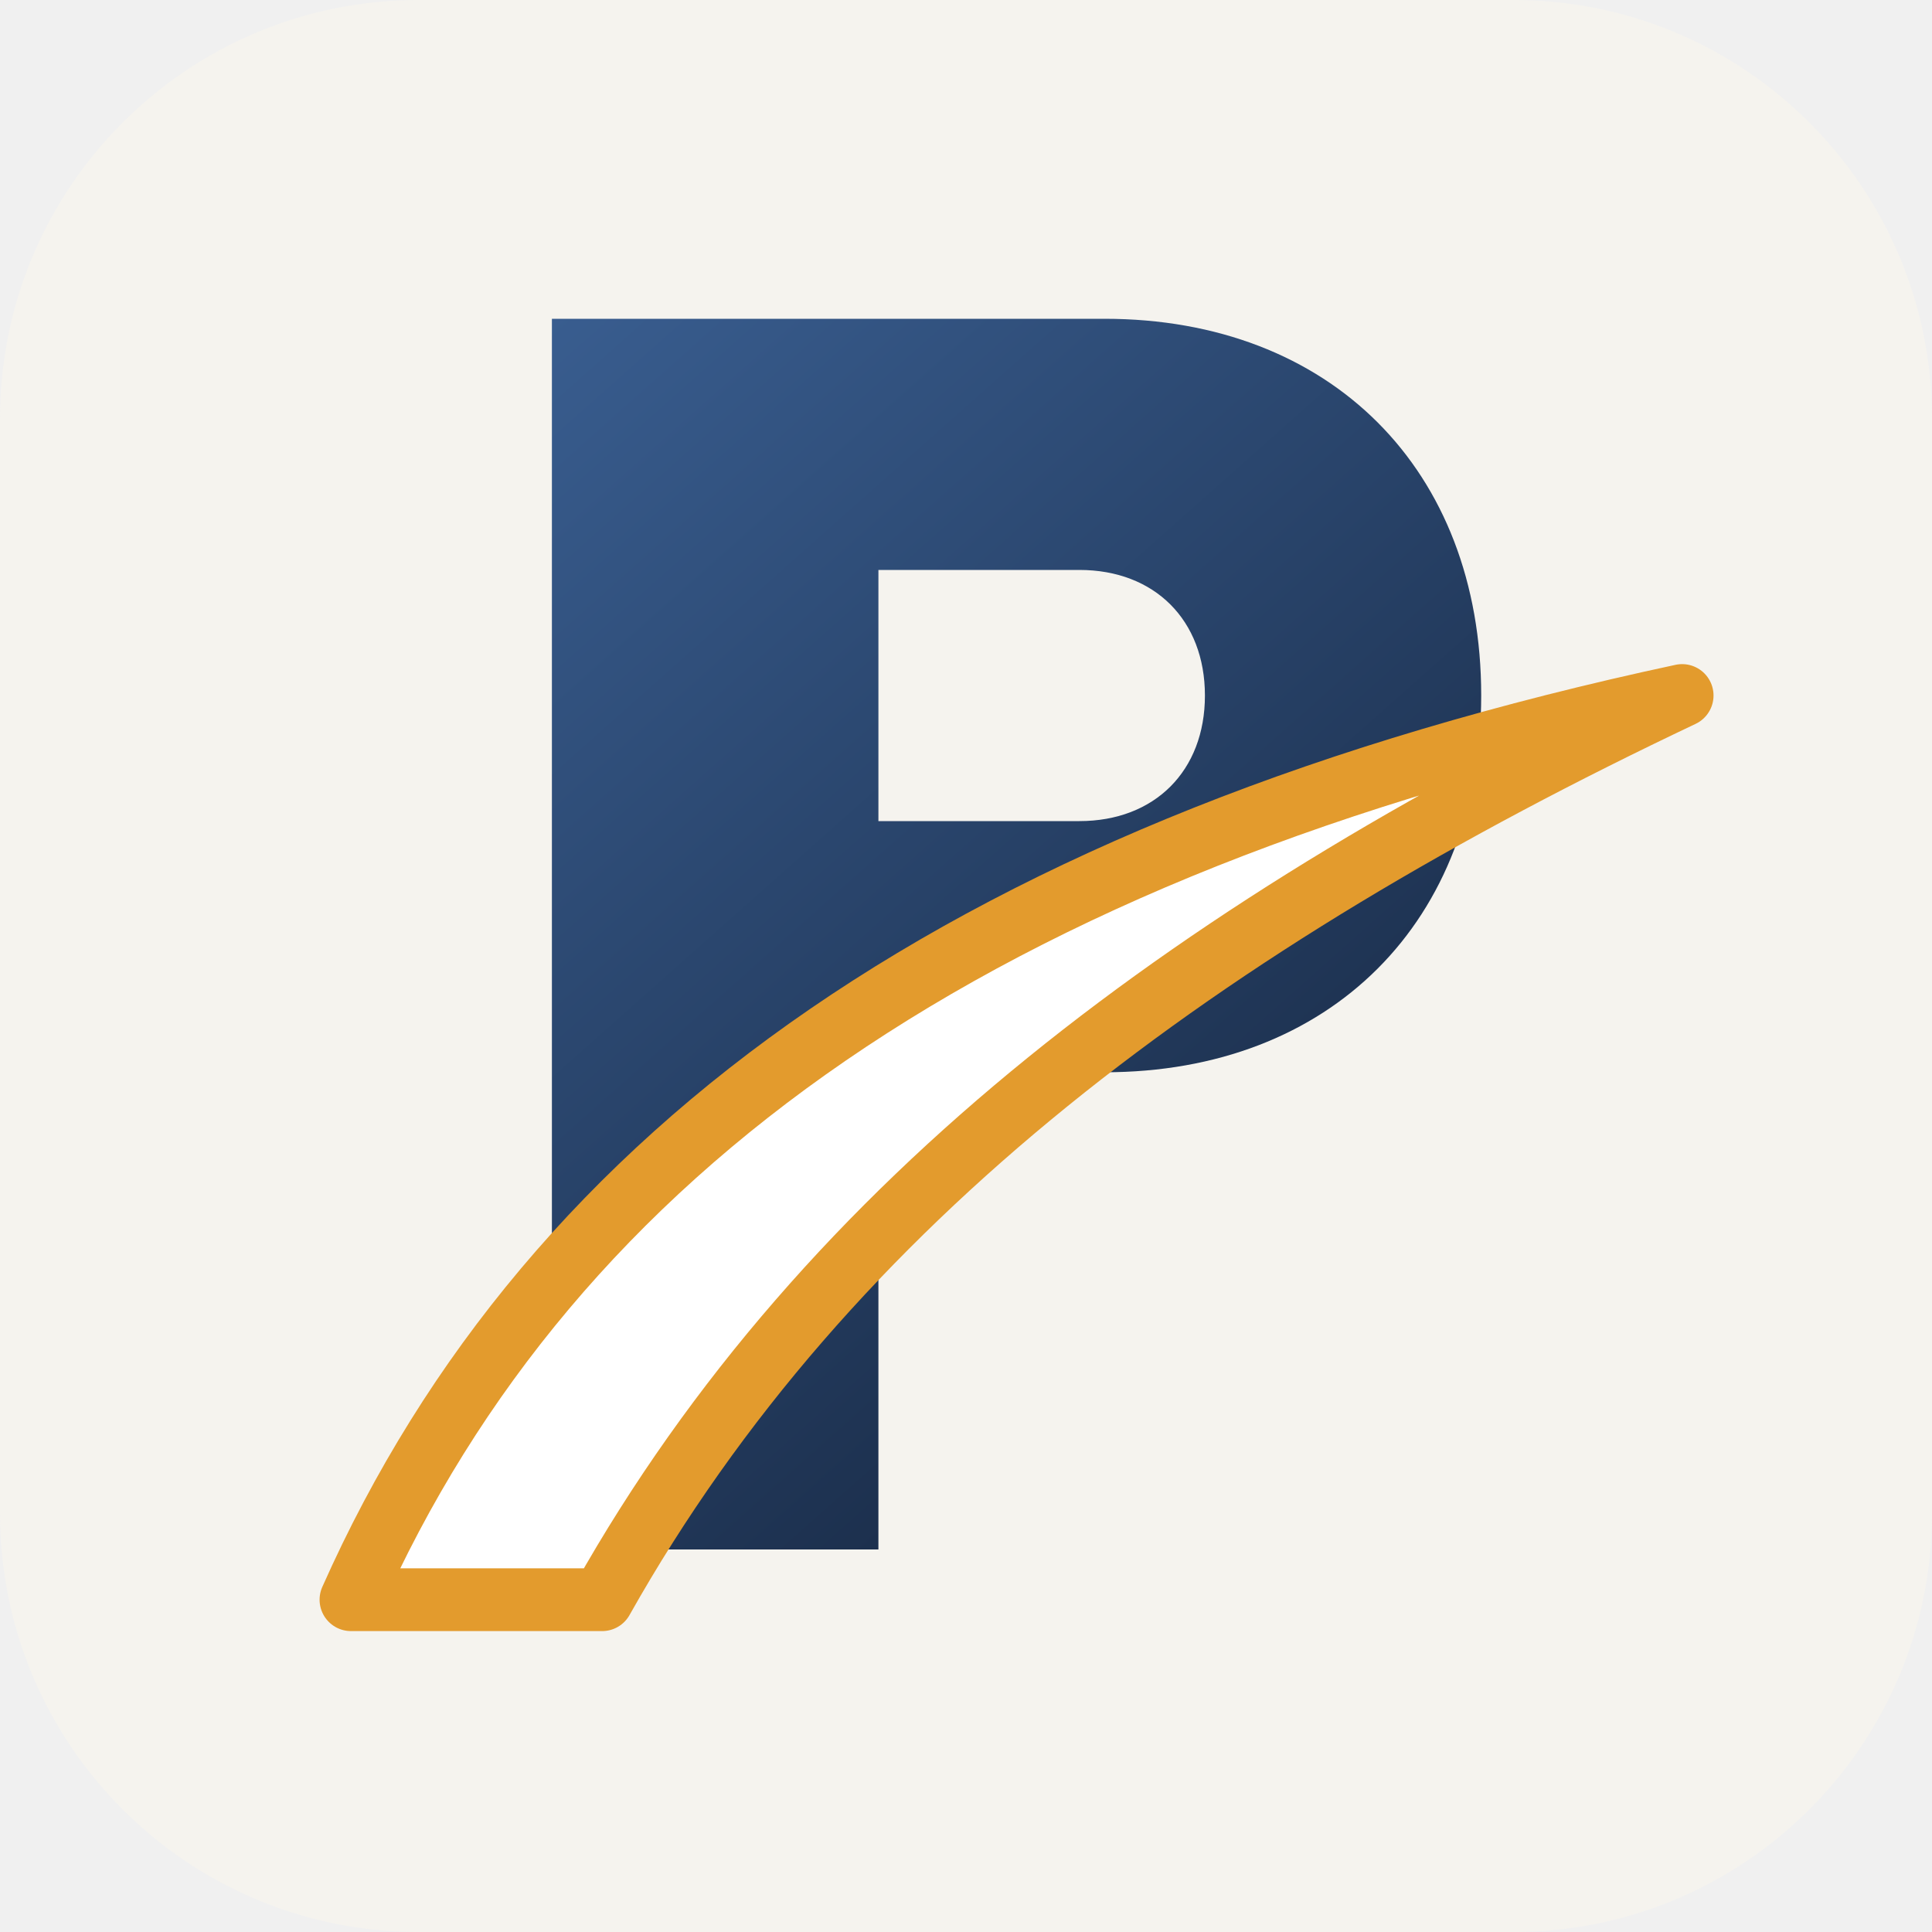
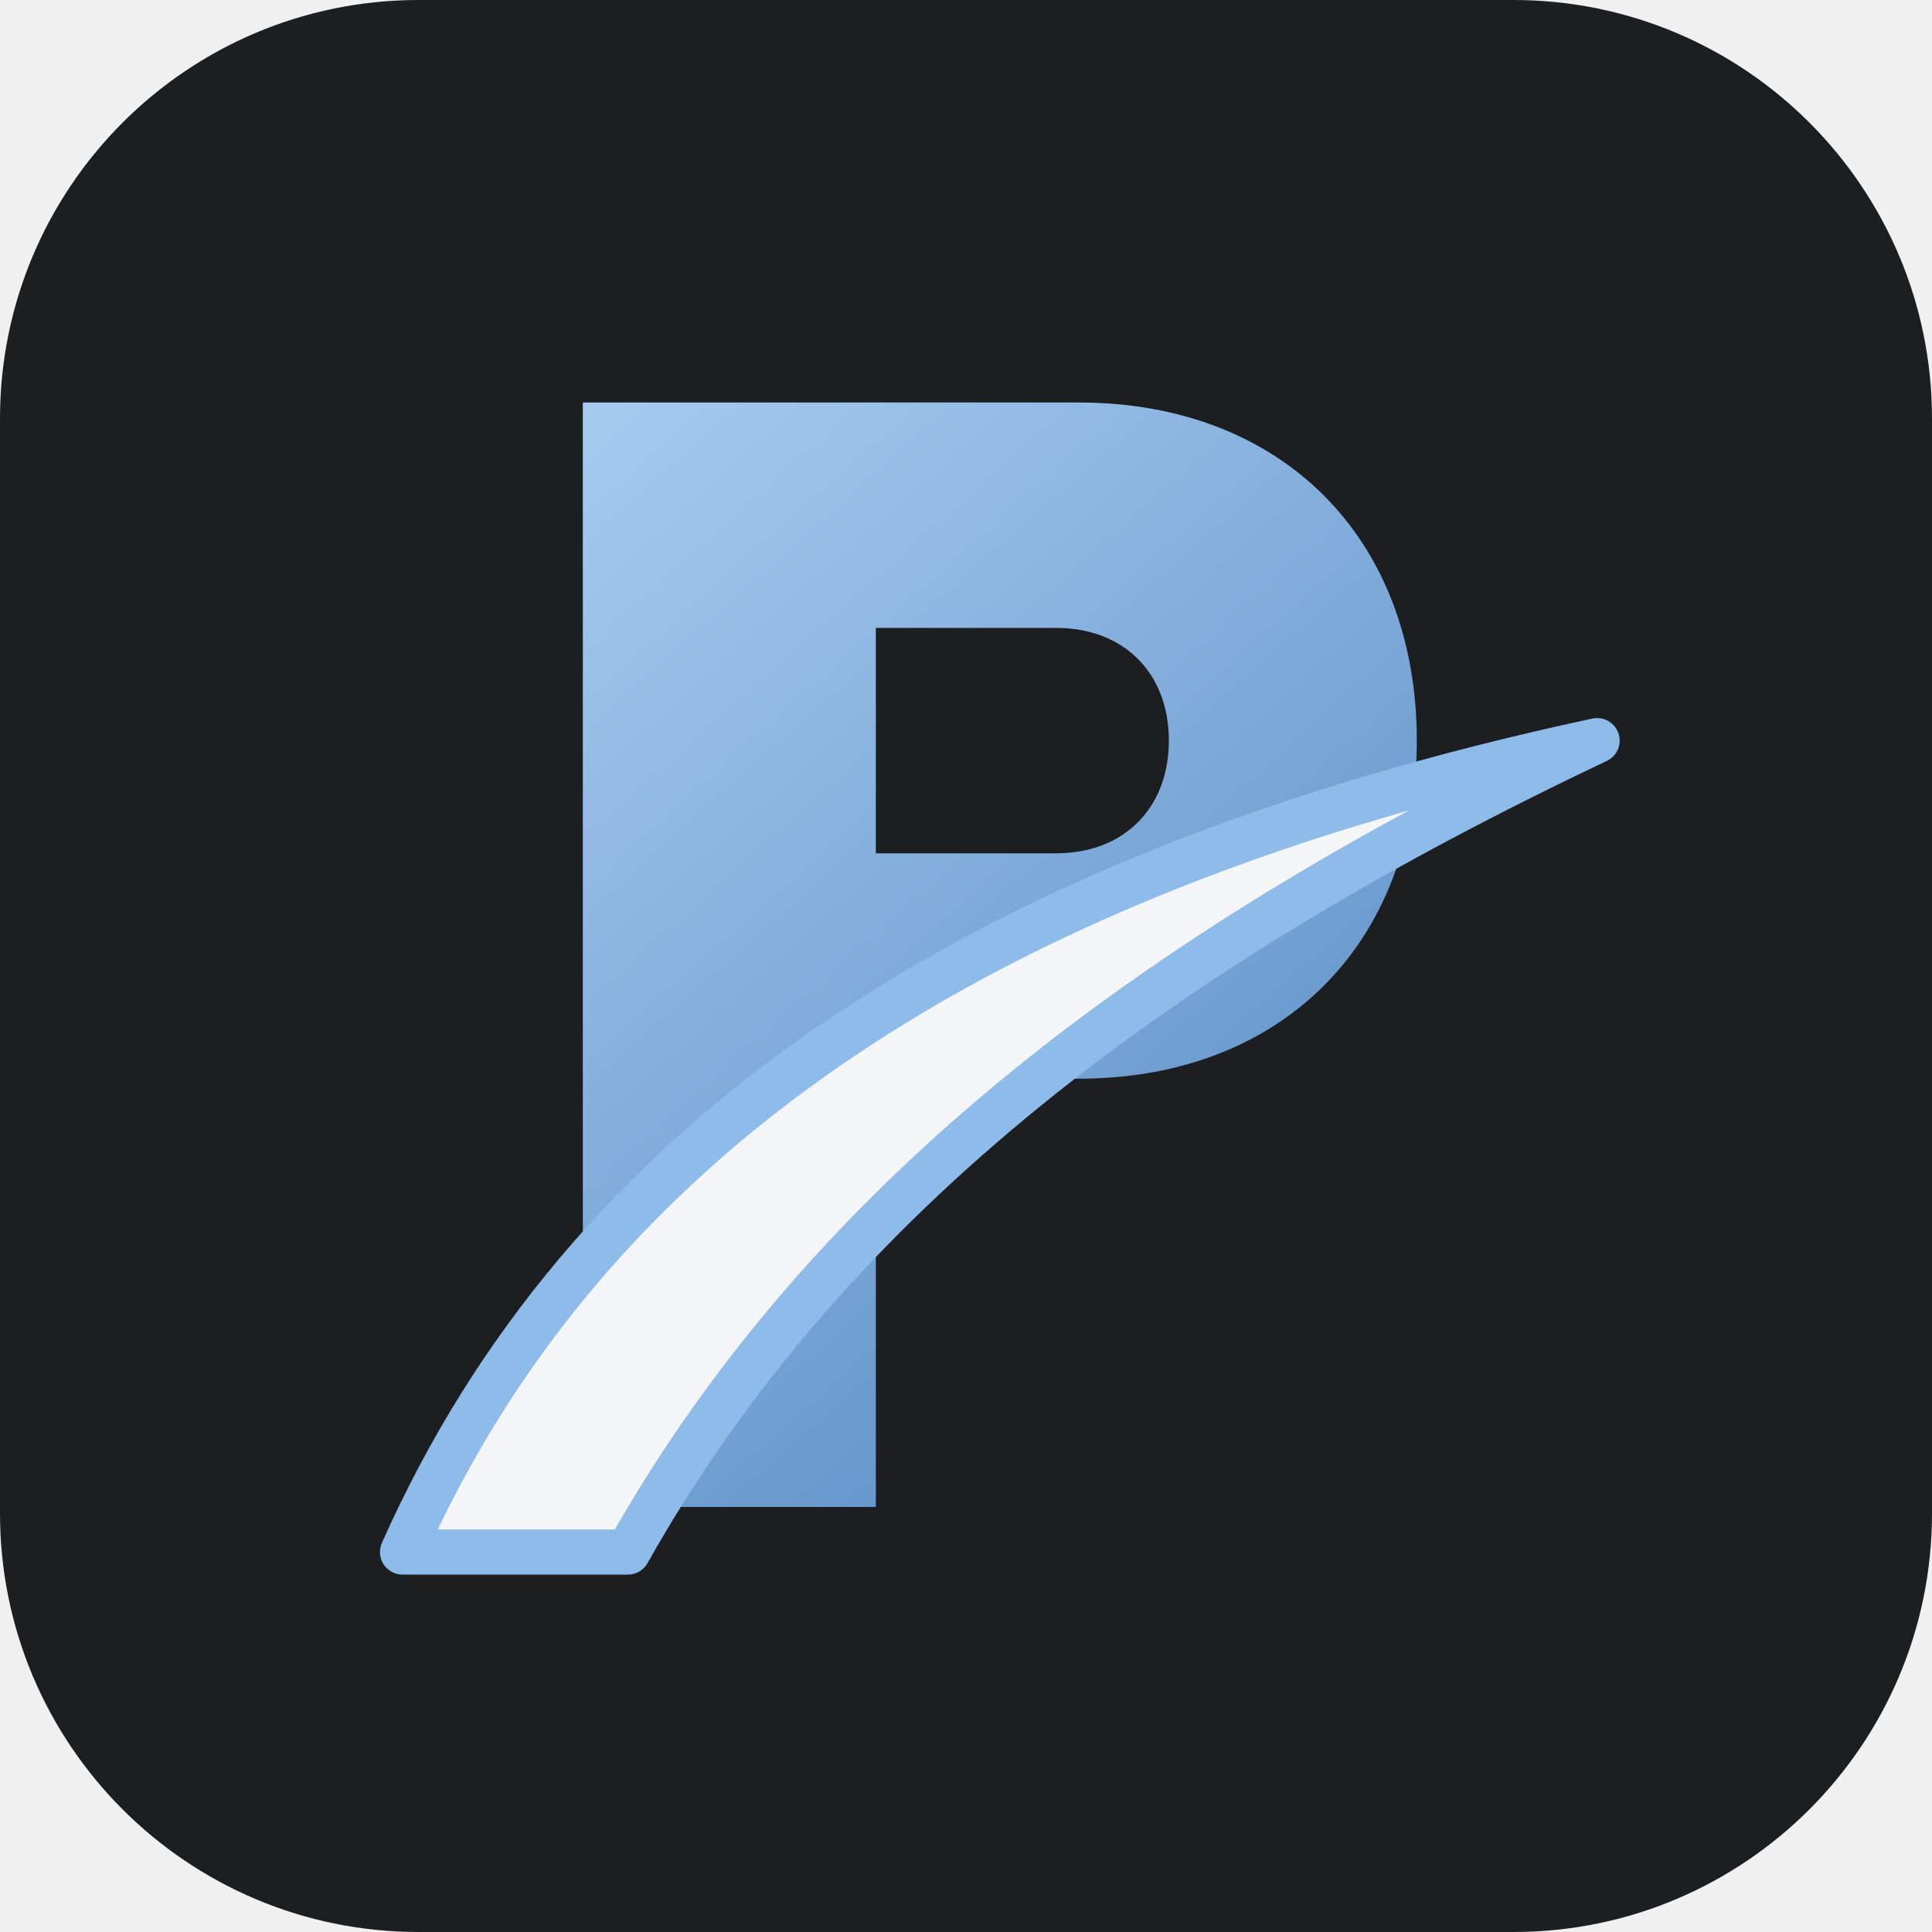
<svg xmlns="http://www.w3.org/2000/svg" viewBox="0 0 120 120">
-   <defs>
-     <linearGradient id="g" x1="20" y1="10" x2="100" y2="100" gradientUnits="userSpaceOnUse">
-       <stop offset="0" stop-color="#3A5F92" />
-       <stop offset="1" stop-color="#14233B" />
-     </linearGradient>
-   </defs>
-   <rect width="120" height="120" rx="26" fill="#F5F3EE" />
-   <g transform="translate(14 12) scale(0.78)">
-     <path fill-rule="evenodd" fill="url(#g)" d="M26 10 H70 C88 10 100 22 100 40 C100 58 88 70 70 70 H52 V108 H26 Z M52 30 H68 C74 30 78 34 78 40 C78 46 74 50 68 50 H52 Z" />
-     <path d="M10 112 C26 76 60 52 116 40 C78 58 48 80 30 112 Z" fill="#FFFFFF" stroke="#E39B2D" stroke-width="5" stroke-linejoin="round" />
+   <rect width="120" height="120" rx="26" fill="#1C1E20" />
+   <g transform="translate(18,18) scale(.7)">
+     <defs>
+       <linearGradient id="gm" x1="20" y1="10" x2="100" y2="100" gradientUnits="userSpaceOnUse">
+         <stop offset="0" stop-color="#A9CDF2" />
+         <stop offset="1" stop-color="#5589C2" />
+       </linearGradient>
+     </defs>
+     <path fill-rule="evenodd" fill="url(#gm)" d="M26 10 H70 C88 10 100 22 100 40 C100 58 88 70 70 70 H52 V108 H26 Z M52 30 H68 C74 30 78 34 78 40 C78 46 74 50 68 50 H52 Z" />
+     <path d="M10 112 C26 76 60 52 116 40 C78 58 48 80 30 112 Z" fill="#F4F5F6" stroke="#8DBBEA" stroke-width="4" stroke-linejoin="round" />
  </g>
</svg>
